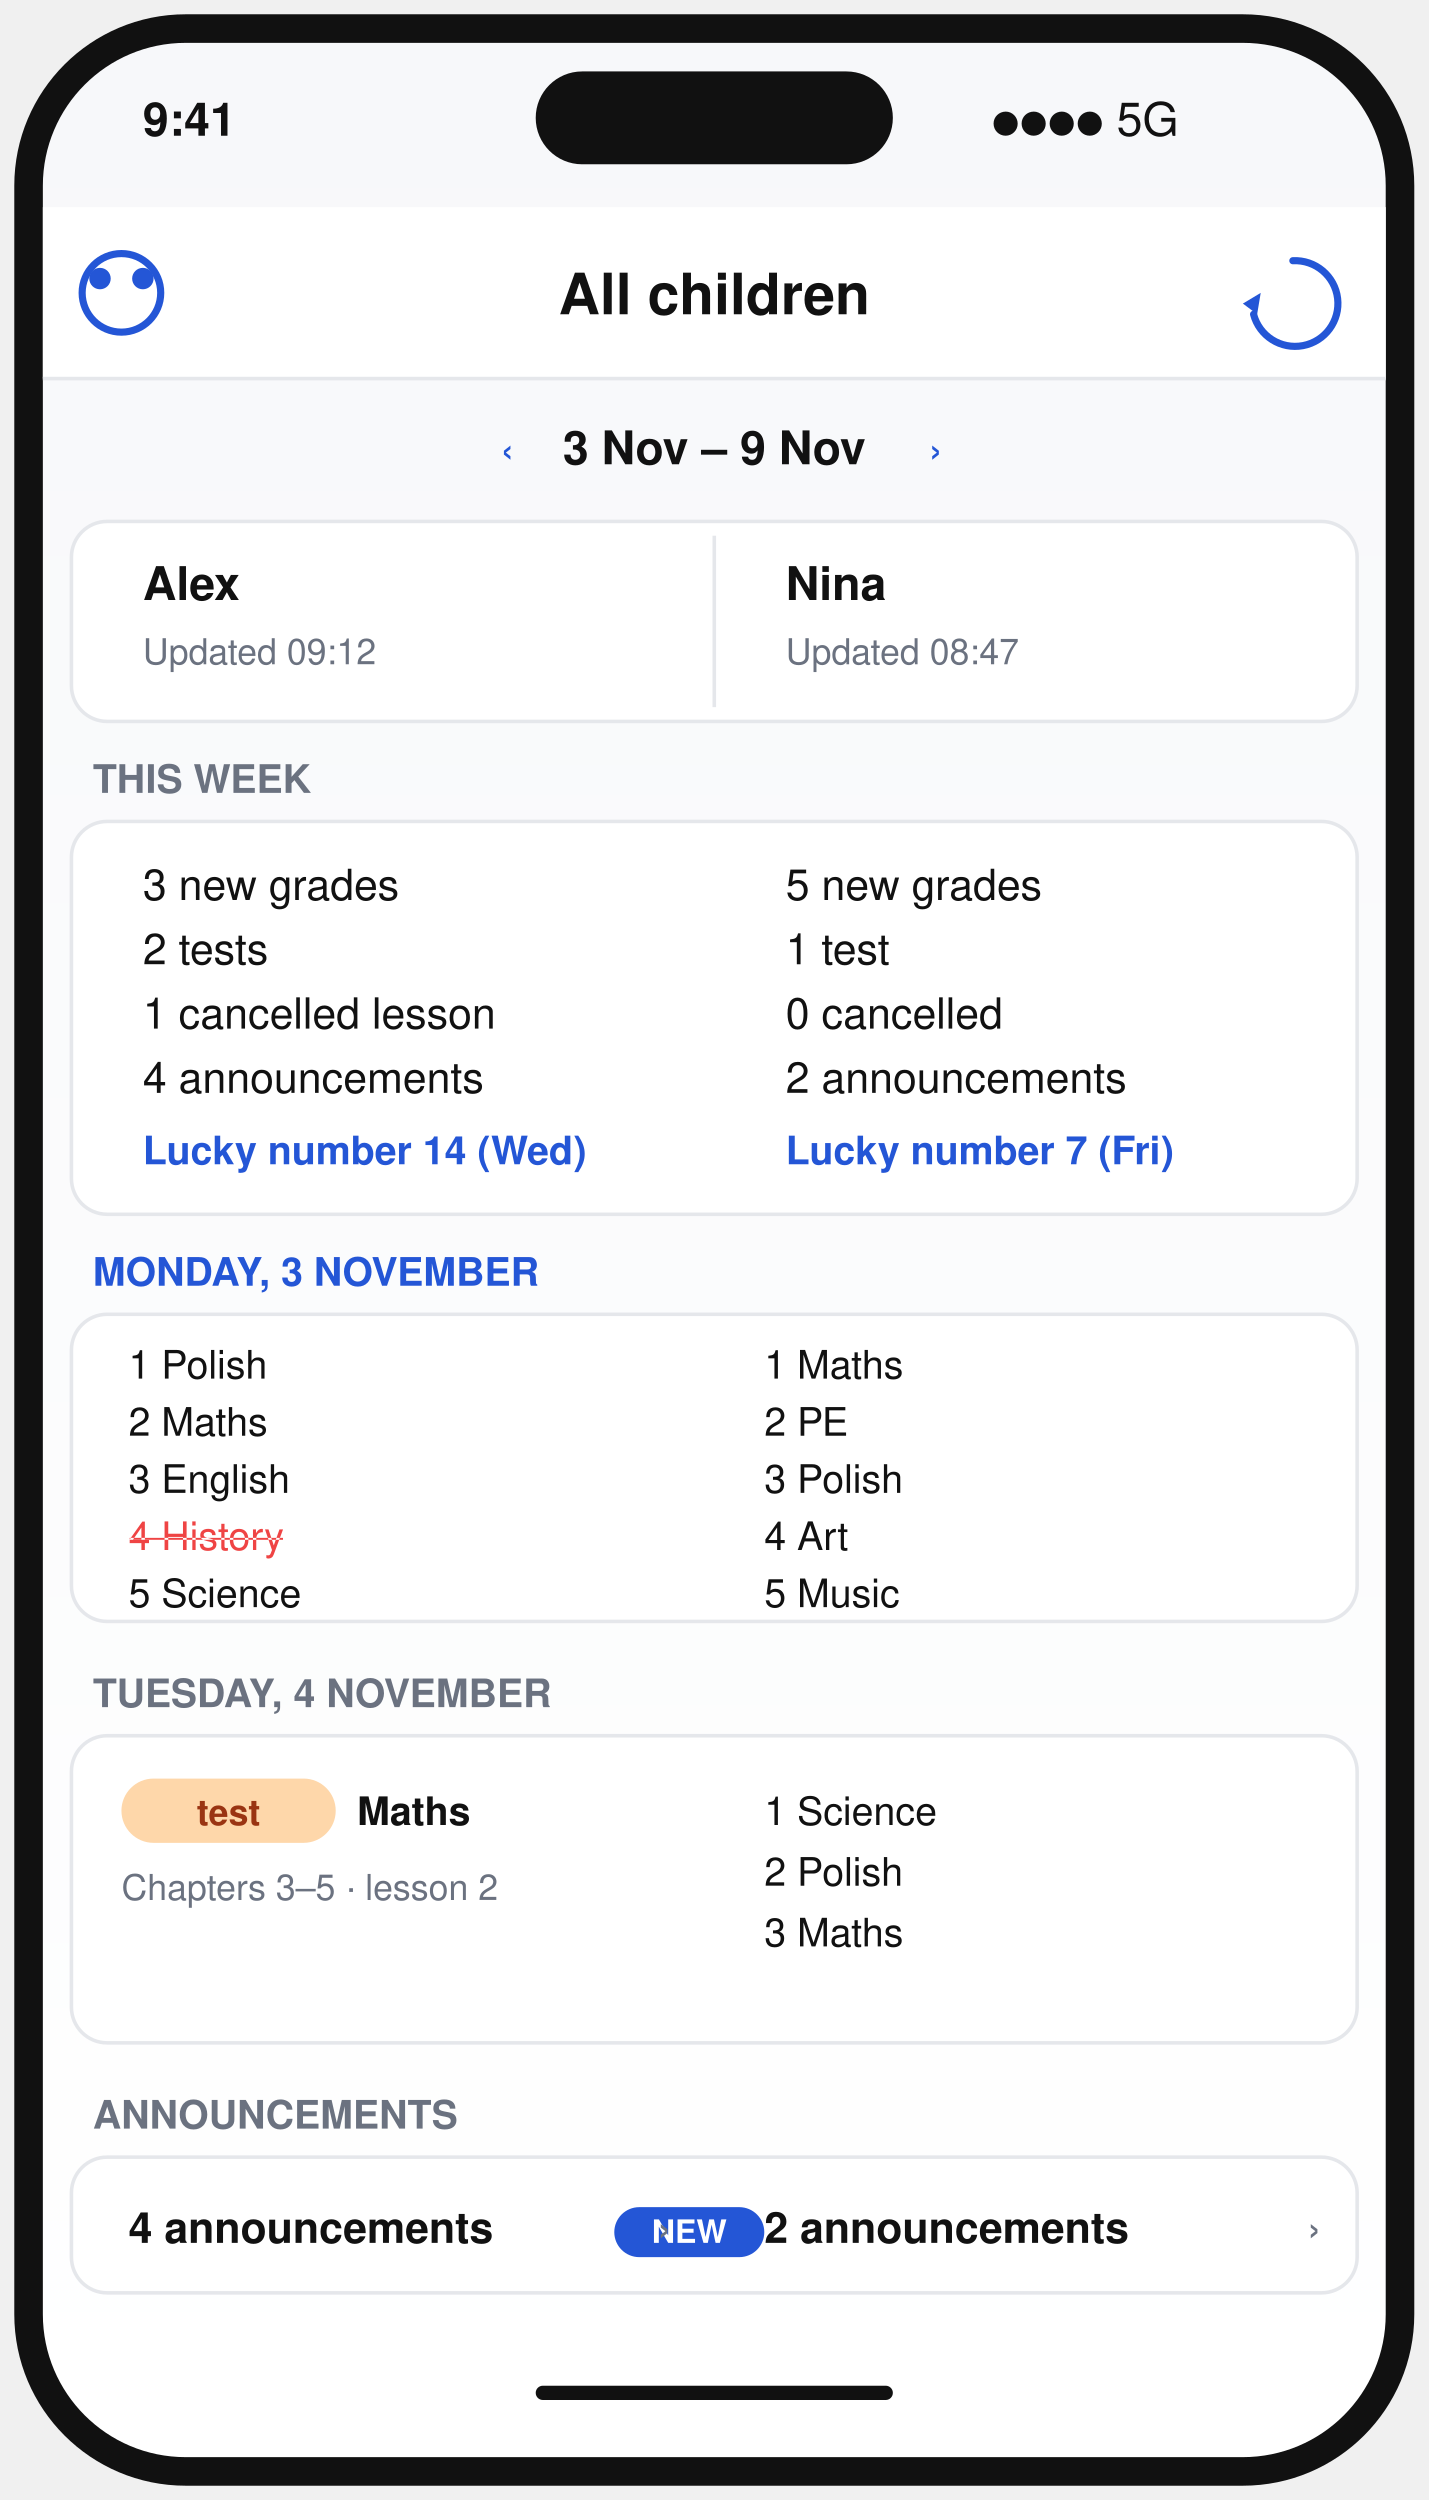
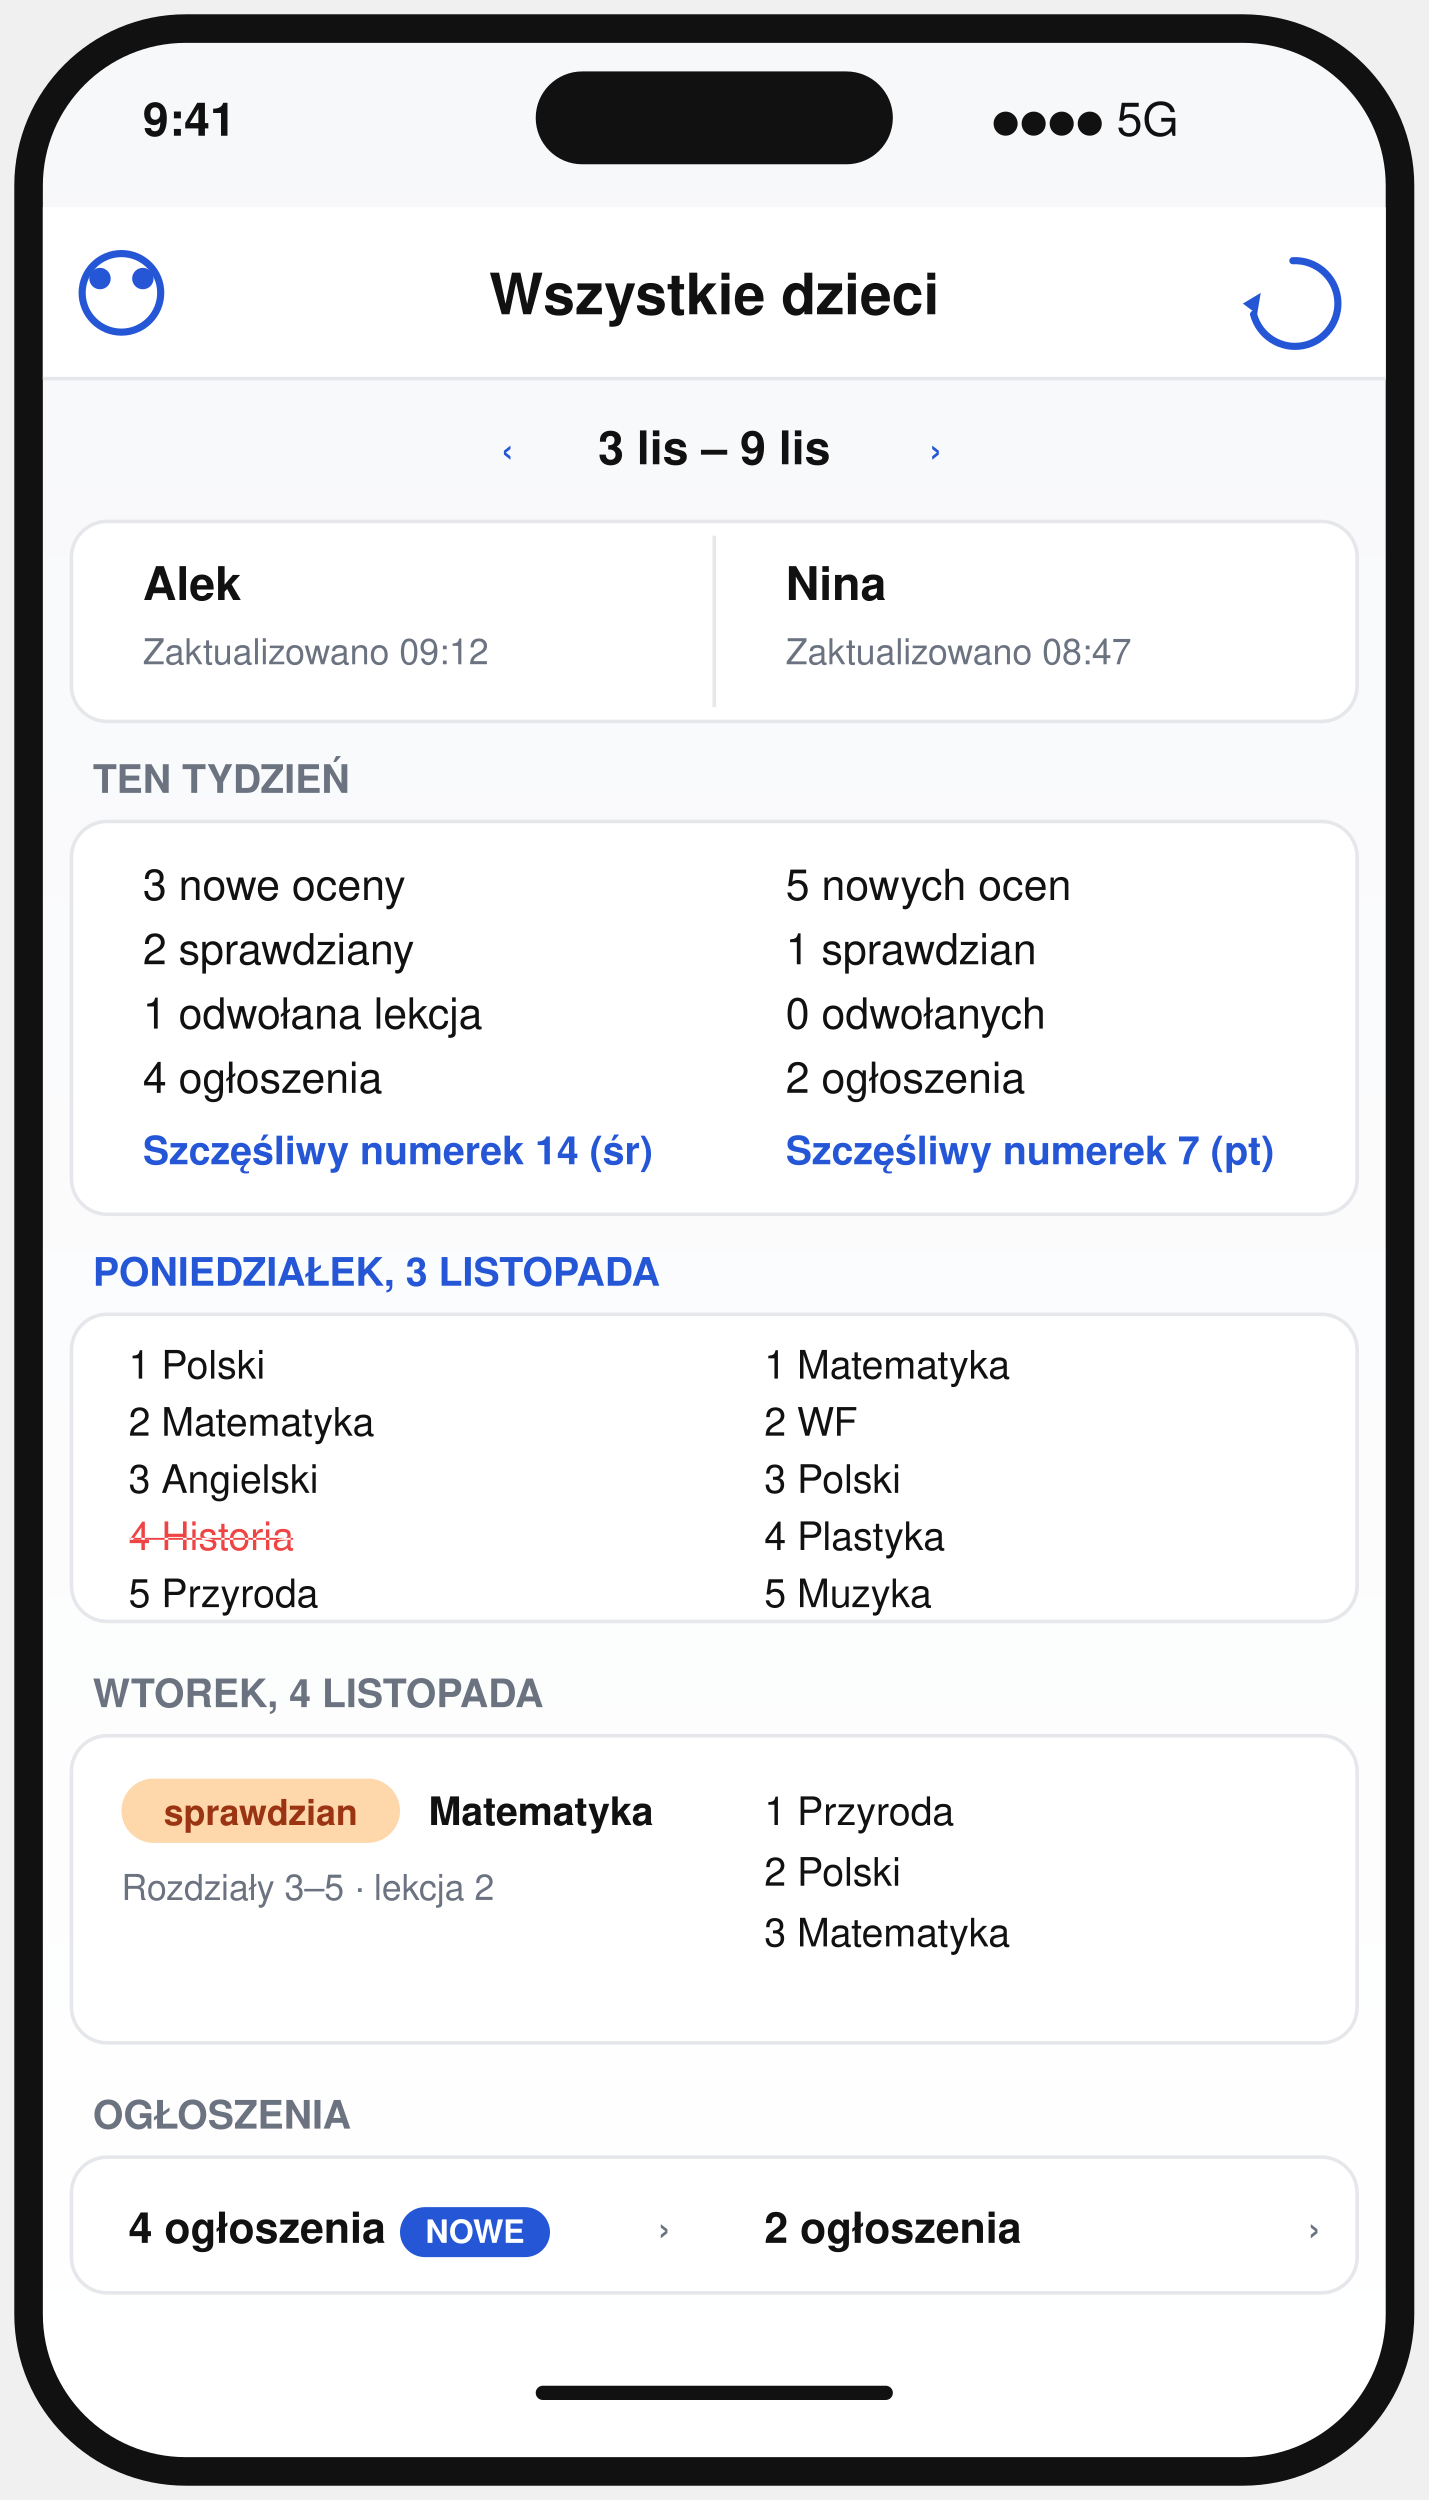
<svg xmlns="http://www.w3.org/2000/svg" viewBox="0 0 400 700" width="400" height="700" font-family="-apple-system, BlinkMacSystemFont, Helvetica, Arial, sans-serif">
  <defs>
    <linearGradient id="phoneBg" x1="0" y1="0" x2="0" y2="1">
      <stop offset="0" stop-color="#f7f8fa" />
      <stop offset="1" stop-color="#ffffff" />
    </linearGradient>
  </defs>
  <rect x="4" y="4" width="392" height="692" rx="48" fill="#111" />
  <rect x="12" y="12" width="376" height="676" rx="40" fill="url(#phoneBg)" />
  <rect x="150" y="20" width="100" height="26" rx="13" fill="#111" />
  <text x="40" y="38" font-size="13" font-weight="600" fill="#111">9:41</text>
  <text x="330" y="38" font-size="13" fill="#111" text-anchor="end">●●●● 5G</text>
  <rect x="12" y="58" width="376" height="48" fill="#ffffff" />
  <circle cx="34" cy="82" r="11" fill="none" stroke="#2456d6" stroke-width="2" />
  <circle cx="28" cy="78" r="3" fill="#2456d6" />
  <circle cx="40" cy="78" r="3" fill="#2456d6" />
-   <text x="200" y="88" font-size="16" font-weight="600" fill="#111" text-anchor="middle">All children</text>
+   <text x="200" y="88" font-size="16" font-weight="600" fill="#111" text-anchor="middle">Wszystkie dzieci</text>
  <path d="M362 73 a12 12 0 1 1 -11 15" stroke="#2456d6" stroke-width="2" fill="none" stroke-linecap="round" />
  <path d="M352 88 l-4 -3 l5 -3 z" fill="#2456d6" />
  <line x1="12" y1="106" x2="388" y2="106" stroke="#e5e7eb" />
  <text x="140" y="130" font-size="12" fill="#2456d6">‹</text>
-   <text x="200" y="130" font-size="13" font-weight="600" fill="#111" text-anchor="middle">3 Nov – 9 Nov</text>
+   <text x="200" y="130" font-size="13" font-weight="600" fill="#111" text-anchor="middle">3 lis – 9 lis</text>
  <text x="260" y="130" font-size="12" fill="#2456d6">›</text>
  <rect x="20" y="146" width="360" height="56" rx="10" fill="#ffffff" stroke="#e5e7eb" />
-   <text x="40" y="168" font-size="13" font-weight="600" fill="#111">Alex</text>
-   <text x="40" y="186" font-size="10" fill="#6b7280">Updated 09:12</text>
+   <text x="40" y="168" font-size="13" font-weight="600" fill="#111">Alek</text>
+   <text x="40" y="186" font-size="10" fill="#6b7280">Zaktualizowano 09:12</text>
  <line x1="200" y1="150" x2="200" y2="198" stroke="#e5e7eb" />
  <text x="220" y="168" font-size="13" font-weight="600" fill="#111">Nina</text>
-   <text x="220" y="186" font-size="10" fill="#6b7280">Updated 08:47</text>
-   <text x="26" y="222" font-size="11" font-weight="600" fill="#6b7280">THIS WEEK</text>
+   <text x="220" y="186" font-size="10" fill="#6b7280">Zaktualizowano 08:47</text>
+   <text x="26" y="222" font-size="11" font-weight="600" fill="#6b7280">TEN TYDZIEŃ</text>
  <rect x="20" y="230" width="360" height="110" rx="10" fill="#ffffff" stroke="#e5e7eb" />
  <g font-size="12" fill="#111">
-     <text x="40" y="252">3 new grades</text>
-     <text x="40" y="270">2 tests</text>
-     <text x="40" y="288">1 cancelled lesson</text>
-     <text x="40" y="306">4 announcements</text>
-     <text x="40" y="326" fill="#2456d6" font-size="11" font-weight="600">Lucky number 14 (Wed)</text>
+     <text x="40" y="252">3 nowe oceny</text>
+     <text x="40" y="270">2 sprawdziany</text>
+     <text x="40" y="288">1 odwołana lekcja</text>
+     <text x="40" y="306">4 ogłoszenia</text>
+     <text x="40" y="326" fill="#2456d6" font-size="11" font-weight="600">Szczęśliwy numerek 14 (śr)</text>
  </g>
  <g font-size="12" fill="#111">
-     <text x="220" y="252">5 new grades</text>
-     <text x="220" y="270">1 test</text>
-     <text x="220" y="288">0 cancelled</text>
-     <text x="220" y="306">2 announcements</text>
-     <text x="220" y="326" fill="#2456d6" font-size="11" font-weight="600">Lucky number 7 (Fri)</text>
+     <text x="220" y="252">5 nowych ocen</text>
+     <text x="220" y="270">1 sprawdzian</text>
+     <text x="220" y="288">0 odwołanych</text>
+     <text x="220" y="306">2 ogłoszenia</text>
+     <text x="220" y="326" fill="#2456d6" font-size="11" font-weight="600">Szczęśliwy numerek 7 (pt)</text>
  </g>
-   <text x="26" y="360" font-size="11" font-weight="600" fill="#2456d6">MONDAY, 3 NOVEMBER</text>
+   <text x="26" y="360" font-size="11" font-weight="600" fill="#2456d6">PONIEDZIAŁEK, 3 LISTOPADA</text>
  <rect x="20" y="368" width="360" height="86" rx="10" fill="#ffffff" stroke="#e5e7eb" />
  <g font-size="11" fill="#111">
-     <text x="36" y="386">1 Polish</text>
-     <text x="36" y="402">2 Maths</text>
-     <text x="36" y="418">3 English</text>
-     <text x="36" y="434" fill="#ef4444" text-decoration="line-through">4 History</text>
-     <text x="36" y="450">5 Science</text>
+     <text x="36" y="386">1 Polski</text>
+     <text x="36" y="402">2 Matematyka</text>
+     <text x="36" y="418">3 Angielski</text>
+     <text x="36" y="434" fill="#ef4444" text-decoration="line-through">4 Historia</text>
+     <text x="36" y="450">5 Przyroda</text>
  </g>
  <g font-size="11" fill="#111">
-     <text x="214" y="386">1 Maths</text>
-     <text x="214" y="402">2 PE</text>
-     <text x="214" y="418">3 Polish</text>
-     <text x="214" y="434">4 Art</text>
-     <text x="214" y="450">5 Music</text>
+     <text x="214" y="386">1 Matematyka</text>
+     <text x="214" y="402">2 WF</text>
+     <text x="214" y="418">3 Polski</text>
+     <text x="214" y="434">4 Plastyka</text>
+     <text x="214" y="450">5 Muzyka</text>
  </g>
-   <text x="26" y="478" font-size="11" font-weight="600" fill="#6b7280">TUESDAY, 4 NOVEMBER</text>
+   <text x="26" y="478" font-size="11" font-weight="600" fill="#6b7280">WTOREK, 4 LISTOPADA</text>
  <rect x="20" y="486" width="360" height="86" rx="10" fill="#ffffff" stroke="#e5e7eb" />
-   <rect x="34" y="498" width="60" height="18" rx="9" fill="#fed7aa" />
-   <text x="64" y="511" font-size="10" font-weight="600" fill="#9a3412" text-anchor="middle">test</text>
-   <text x="100" y="511" font-size="11" font-weight="600" fill="#111">Maths</text>
-   <text x="34" y="532" font-size="10" fill="#6b7280">Chapters 3–5 · lesson 2</text>
-   <text x="214" y="511" font-size="11" fill="#111">1 Science</text>
-   <text x="214" y="528" font-size="11" fill="#111">2 Polish</text>
-   <text x="214" y="545" font-size="11" fill="#111">3 Maths</text>
-   <text x="26" y="596" font-size="11" font-weight="600" fill="#6b7280">ANNOUNCEMENTS</text>
+   <rect x="34" y="498" width="78" height="18" rx="9" fill="#fed7aa" />
+   <text x="73" y="511" font-size="10" font-weight="600" fill="#9a3412" text-anchor="middle">sprawdzian</text>
+   <text x="120" y="511" font-size="11" font-weight="600" fill="#111">Matematyka</text>
+   <text x="34" y="532" font-size="10" fill="#6b7280">Rozdziały 3–5 · lekcja 2</text>
+   <text x="214" y="511" font-size="11" fill="#111">1 Przyroda</text>
+   <text x="214" y="528" font-size="11" fill="#111">2 Polski</text>
+   <text x="214" y="545" font-size="11" fill="#111">3 Matematyka</text>
+   <text x="26" y="596" font-size="11" font-weight="600" fill="#6b7280">OGŁOSZENIA</text>
  <rect x="20" y="604" width="360" height="38" rx="10" fill="#ffffff" stroke="#e5e7eb" />
-   <text x="36" y="628" font-size="12" font-weight="600" fill="#111">4 announcements</text>
-   <text x="192" y="628" font-size="10" font-weight="700" fill="#fff">NEW</text>
-   <rect x="172" y="618" width="42" height="14" rx="7" fill="#2456d6" />
-   <text x="193" y="628" font-size="9" font-weight="700" fill="#fff" text-anchor="middle">NEW</text>
+   <text x="36" y="628" font-size="12" font-weight="600" fill="#111">4 ogłoszenia</text>
+   <rect x="112" y="618" width="42" height="14" rx="7" fill="#2456d6" />
+   <text x="133" y="628" font-size="9" font-weight="700" fill="#fff" text-anchor="middle">NOWE</text>
  <text x="188" y="628" font-size="12" fill="#6b7280" text-anchor="end">›</text>
-   <text x="214" y="628" font-size="12" font-weight="600" fill="#111">2 announcements</text>
+   <text x="214" y="628" font-size="12" font-weight="600" fill="#111">2 ogłoszenia</text>
  <text x="370" y="628" font-size="12" fill="#6b7280" text-anchor="end">›</text>
  <rect x="150" y="668" width="100" height="4" rx="2" fill="#111" />
</svg>
